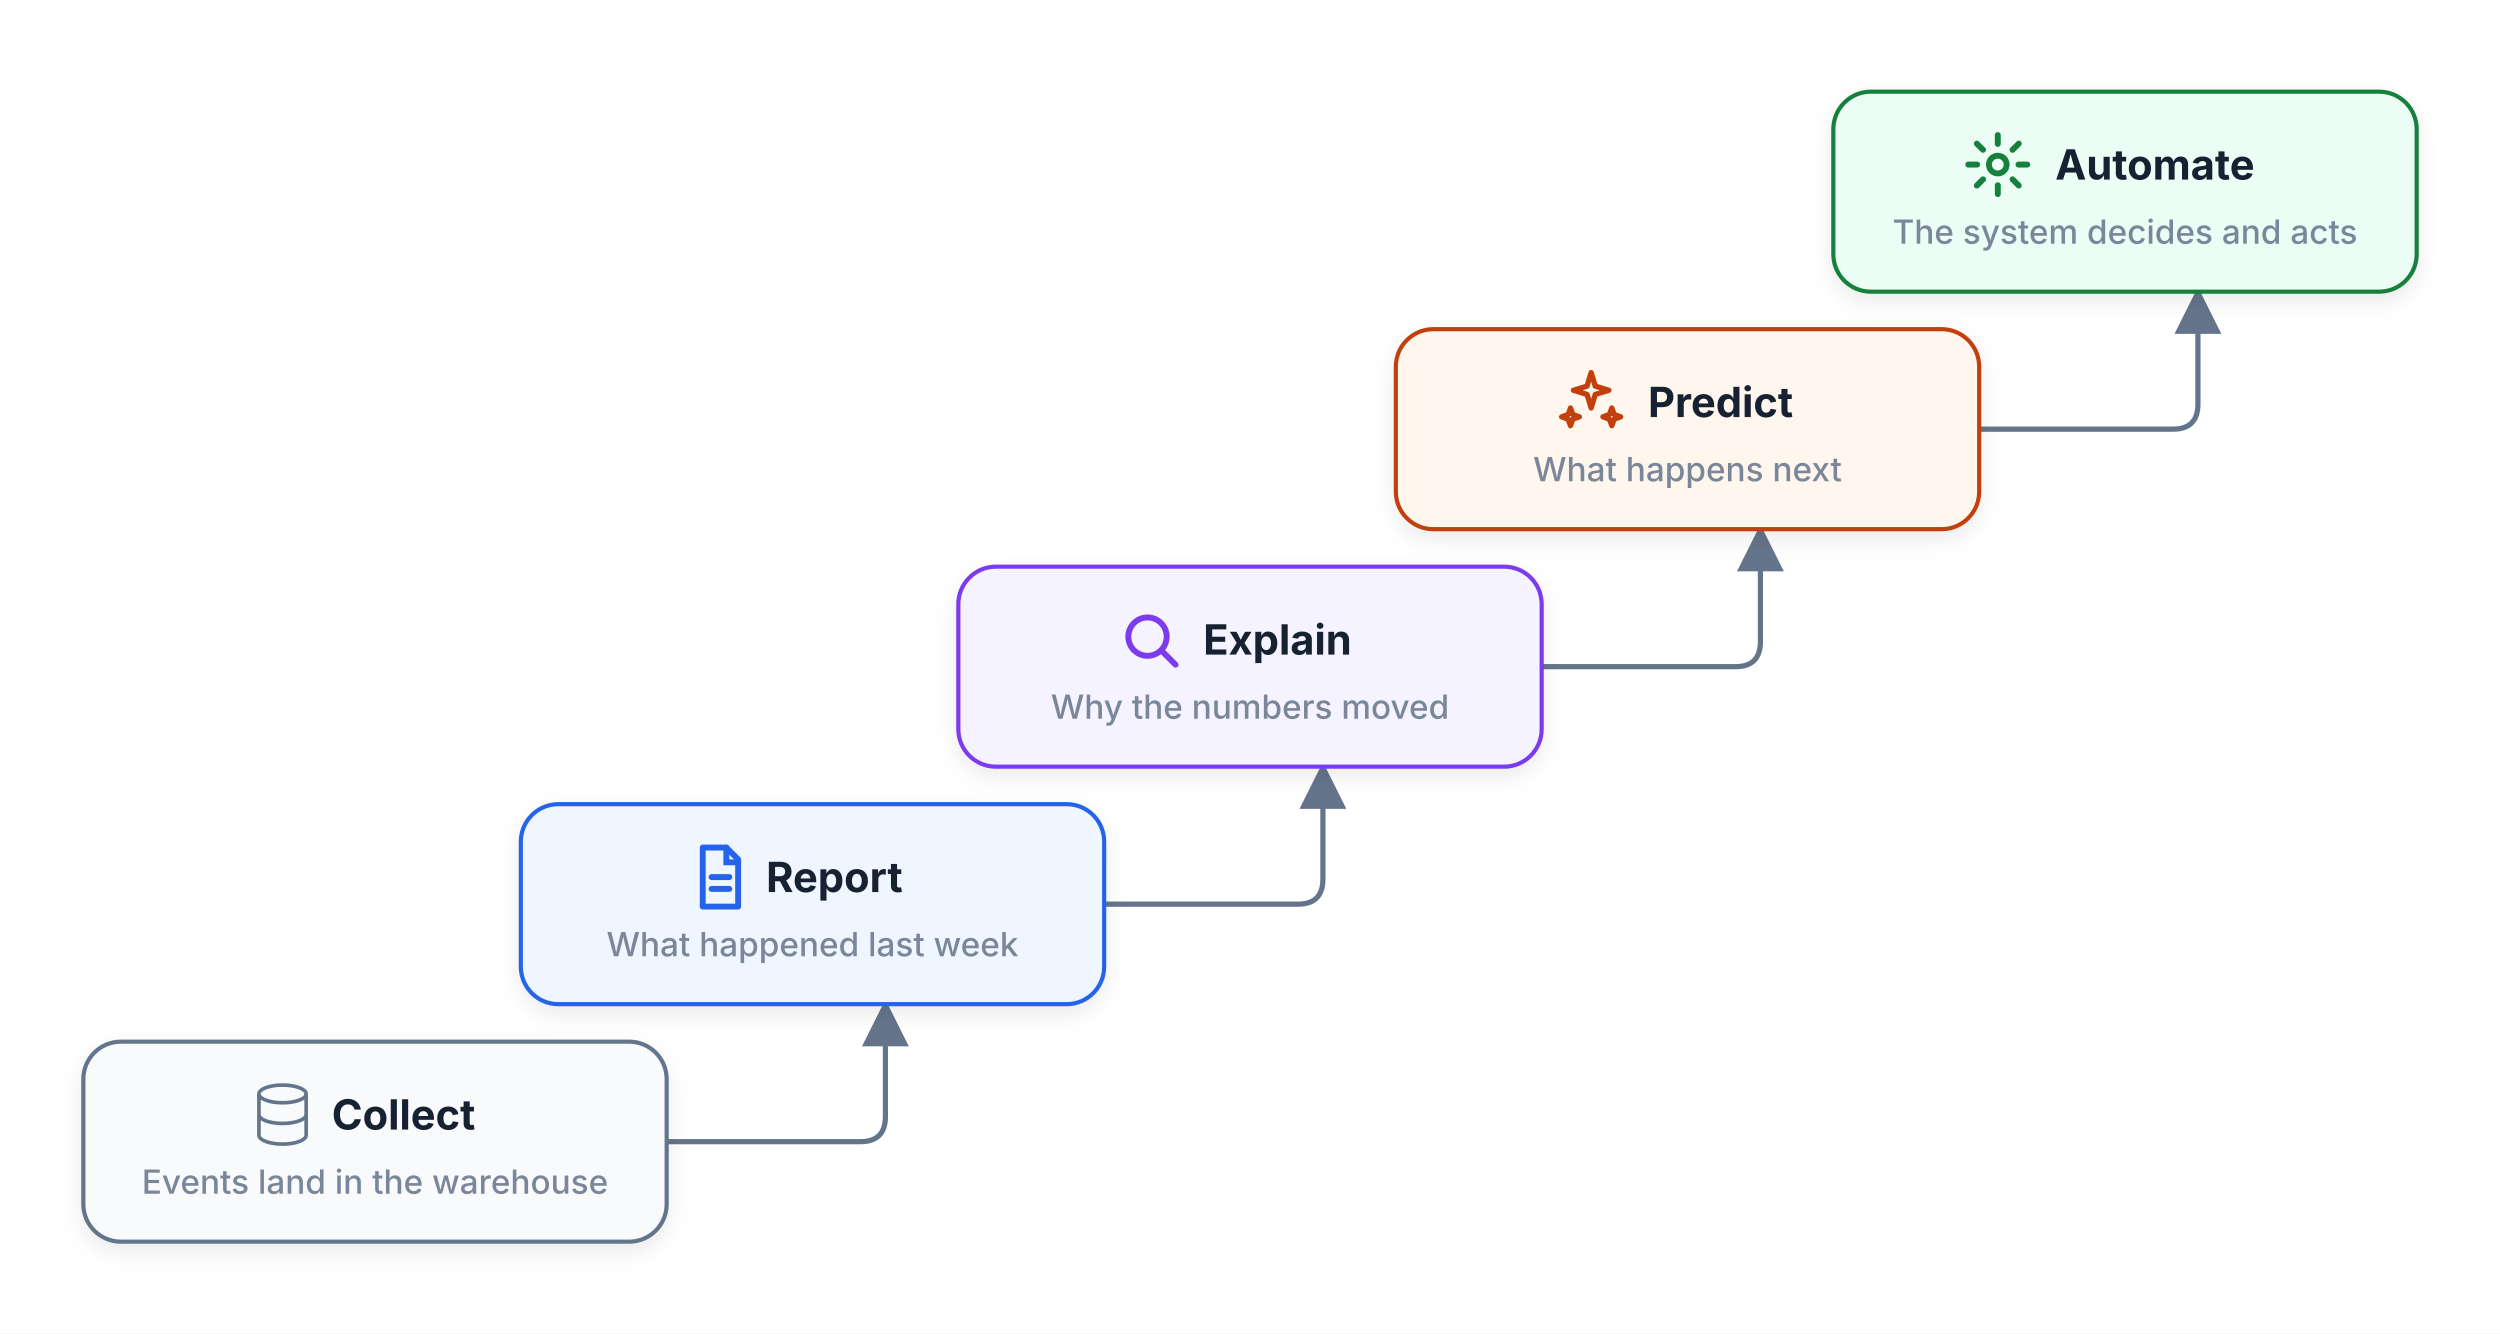
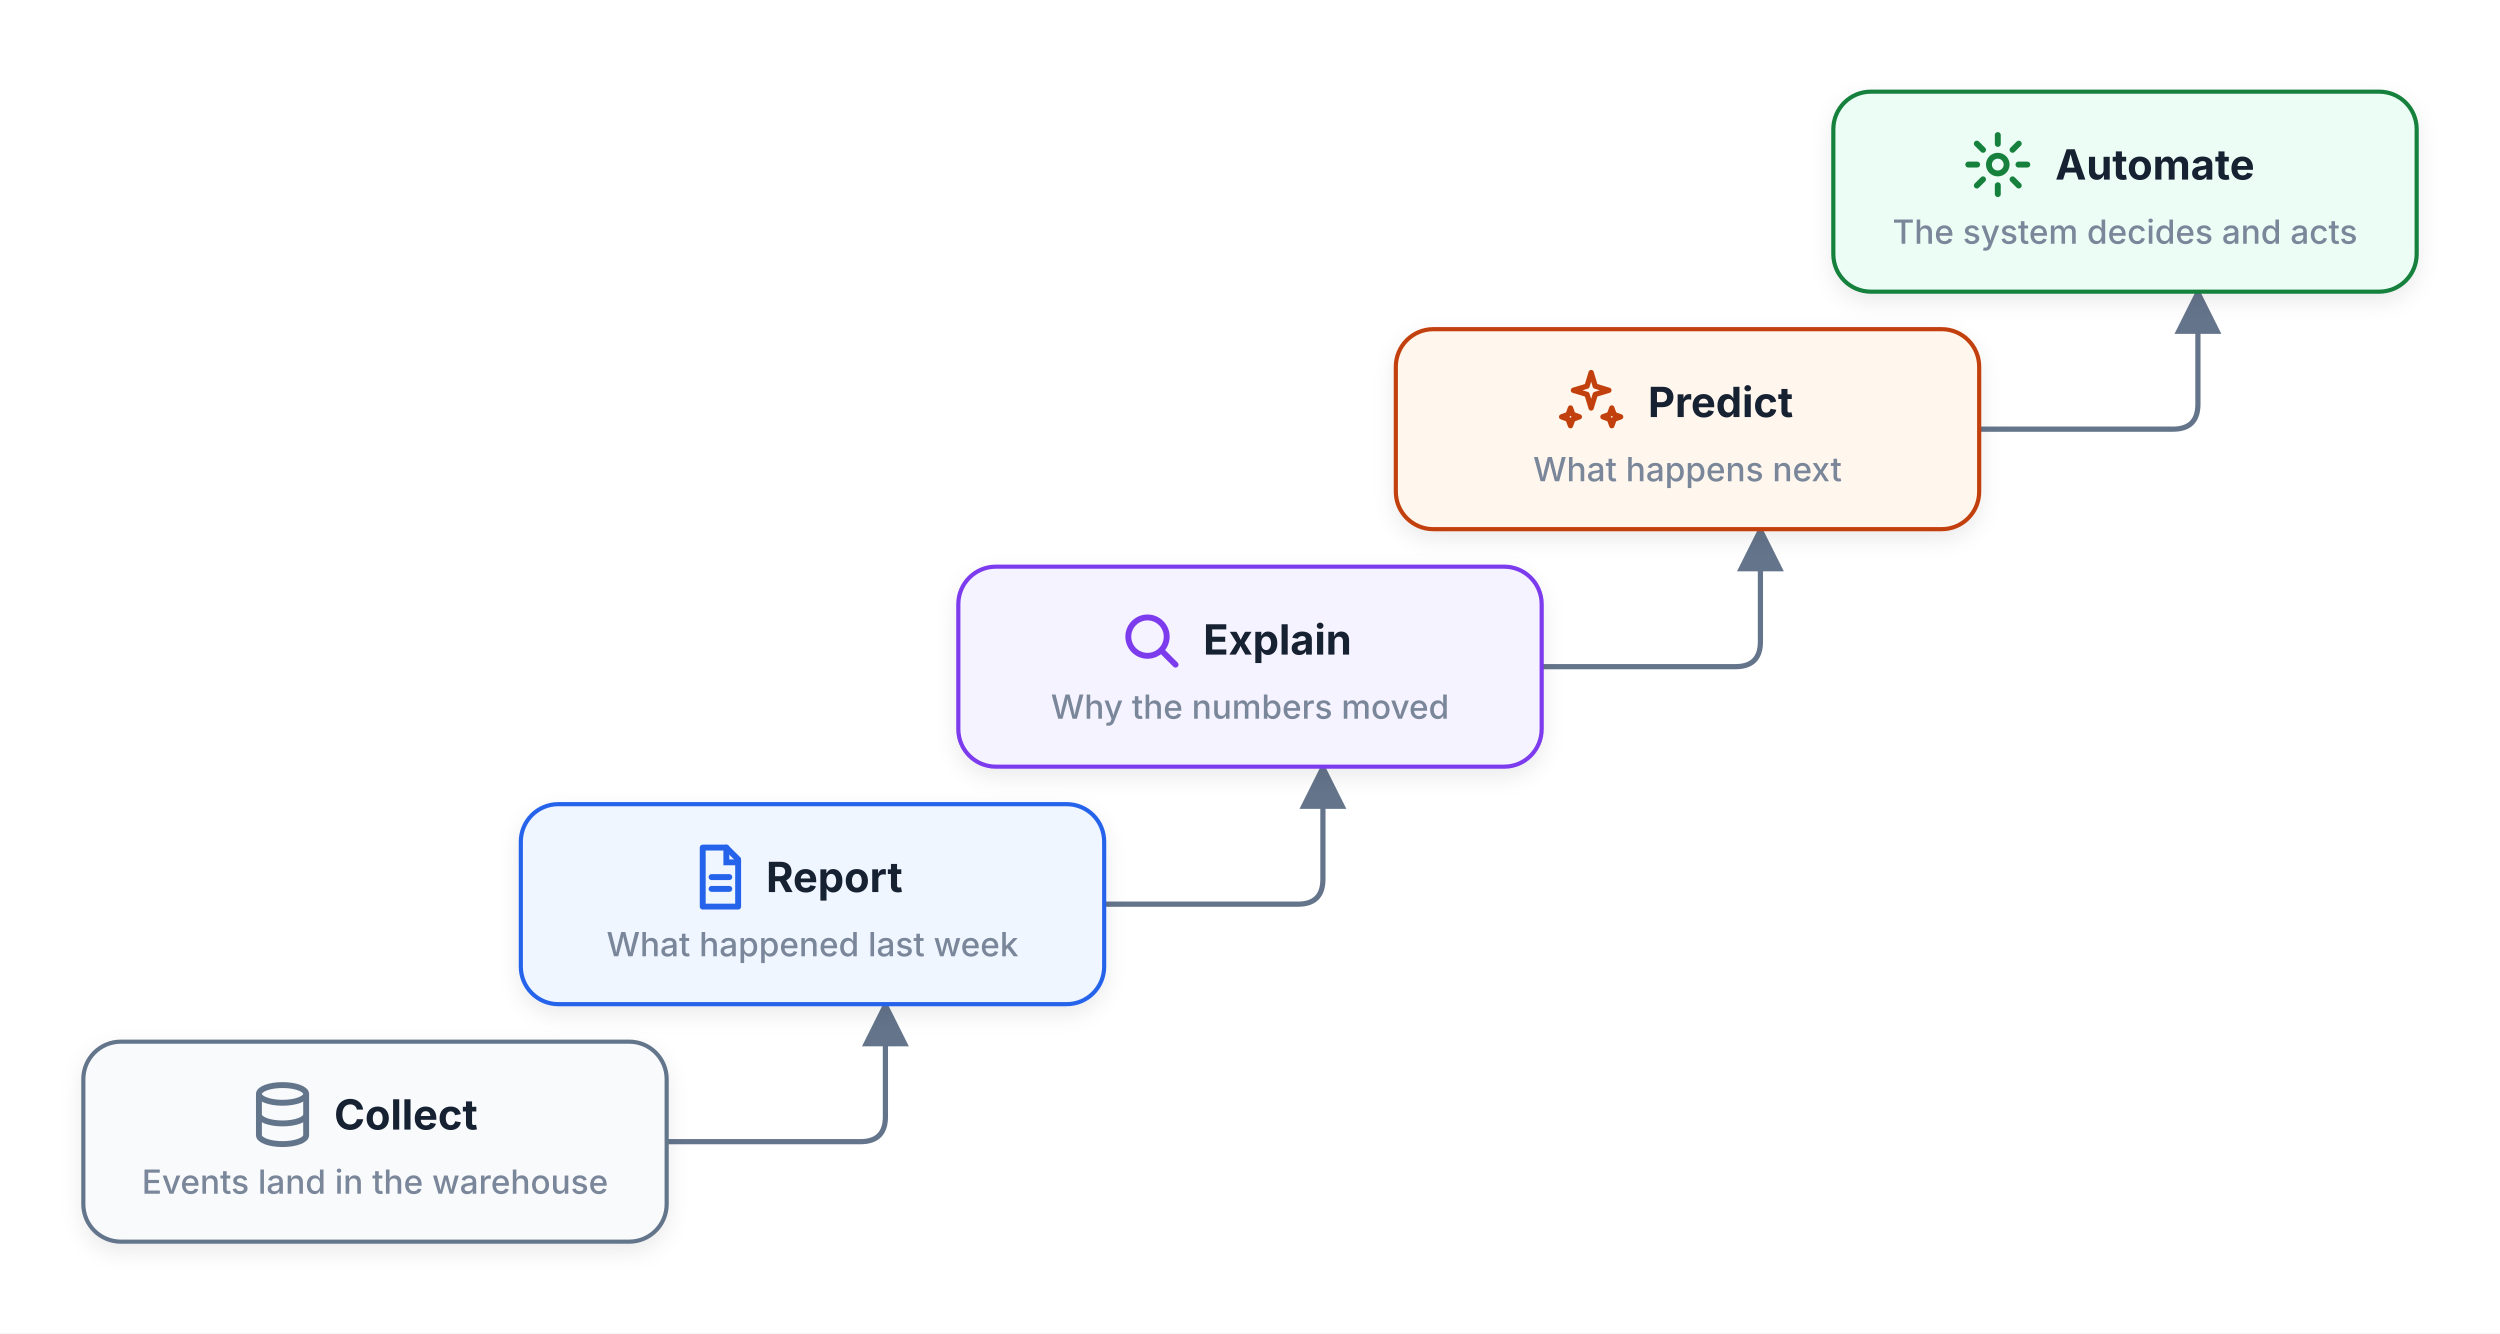
<svg xmlns="http://www.w3.org/2000/svg" width="1200" height="640" viewBox="0 0 1200 640" role="img" aria-labelledby="title desc">
  <defs>
    <filter id="shadow" x="-20%" y="-20%" width="140%" height="150%">
      <feDropShadow dx="0" dy="4" stdDeviation="5" flood-color="#0f172a" flood-opacity="0.08" />
    </filter>
    <marker id="arrow-purple" viewBox="0 0 10 10" refX="9" refY="5" markerWidth="9" markerHeight="9" orient="auto">
      <path d="M0 0 10 5 0 10Z" fill="#7c3aed" />
    </marker>
    <marker id="arrow-blue" viewBox="0 0 10 10" refX="9" refY="5" markerWidth="9" markerHeight="9" orient="auto">
      <path d="M0 0 10 5 0 10Z" fill="#2563eb" />
    </marker>
    <marker id="arrow-amber" viewBox="0 0 10 10" refX="9" refY="5" markerWidth="9" markerHeight="9" orient="auto">
      <path d="M0 0 10 5 0 10Z" fill="#c2410c" />
    </marker>
    <marker id="arrow-green" viewBox="0 0 10 10" refX="9" refY="5" markerWidth="9" markerHeight="9" orient="auto">
      <path d="M0 0 10 5 0 10Z" fill="#15803d" />
    </marker>
    <marker id="arrow-red" viewBox="0 0 10 10" refX="9" refY="5" markerWidth="9" markerHeight="9" orient="auto">
      <path d="M0 0 10 5 0 10Z" fill="#dc2626" />
    </marker>
    <marker id="arrow-gray" viewBox="0 0 10 10" refX="9" refY="5" markerWidth="9" markerHeight="9" orient="auto">
      <path d="M0 0 10 5 0 10Z" fill="#64748b" />
    </marker>
    <symbol id="icon-database" viewBox="0 0 24 24">
-       <ellipse cx="12" cy="5" rx="8" ry="3" fill="none" stroke="currentColor" stroke-width="1.75" vector-effect="non-scaling-stroke" />
-       <path d="M4 5v7c0 1.66 3.58 3 8 3s8-1.34 8-3V5M4 12v7c0 1.66 3.58 3 8 3s8-1.34 8-3v-7" fill="none" stroke="currentColor" stroke-width="1.75" vector-effect="non-scaling-stroke" />
+       <ellipse cx="12" cy="5" rx="8" ry="3" fill="none" stroke="currentColor" stroke-width="2" />
+       <path d="M4 5v7c0 1.66 3.58 3 8 3s8-1.34 8-3V5M4 12v7c0 1.66 3.58 3 8 3s8-1.34 8-3v-7" fill="none" stroke="currentColor" stroke-width="2" />
    </symbol>
    <symbol id="icon-document" viewBox="0 0 24 24">
      <path d="M6 2h8l4 4v16H6Z" fill="none" stroke="currentColor" stroke-width="2" stroke-linejoin="round" />
      <path d="M14 2v5h4M9 12h6M9 16h6" fill="none" stroke="currentColor" stroke-width="2" stroke-linecap="round" />
    </symbol>
    <symbol id="icon-search" viewBox="0 0 24 24">
      <circle cx="11" cy="11" r="6.5" fill="none" stroke="currentColor" stroke-width="2" />
      <path d="m16 16 4.5 4.5" fill="none" stroke="currentColor" stroke-width="2" stroke-linecap="round" />
    </symbol>
    <symbol id="icon-settings" viewBox="0 0 24 24">
      <circle cx="12" cy="12" r="3" fill="none" stroke="currentColor" stroke-width="2" />
      <path d="M12 2v3M12 19v3M2 12h3M19 12h3M4.9 4.9 7 7M17 17l2.1 2.1M19.1 4.9 17 7M7 17l-2.1 2.1" fill="none" stroke="currentColor" stroke-width="2" stroke-linecap="round" />
    </symbol>
    <symbol id="icon-sparkles" viewBox="0 0 24 24">
      <path d="m12 2 1.4 4.6L18 8l-4.6 1.4L12 14l-1.4-4.6L6 8l4.6-1.4ZM19 14l.8 2.2L22 17l-2.2.8L19 20l-.8-2.2L16 17l2.2-.8ZM5 14l.8 2.2L8 17l-2.2.8L5 20l-.8-2.2L2 17l2.2-.8Z" fill="none" stroke="currentColor" stroke-width="1.8" stroke-linejoin="round" />
    </symbol>
    <style>
      text { font-family: system-ui, -apple-system, BlinkMacSystemFont, "Segoe UI", sans-serif; fill: #172033; }
      .node rect { stroke-width: 2; }
      .node-title { font-size: 20px; font-weight: 750; text-anchor: middle; }
      .node-title.icon-copy { text-anchor: start; }
      .node-subtitle { font-size: 16px; font-weight: 500; fill: #7a8699; text-anchor: middle; }
      .eyebrow { font-size: 13px; font-weight: 750; letter-spacing: 1px; fill: #64748b; text-anchor: middle; }
      .mention-icon { font-size: 27px; font-weight: 750; text-anchor: middle; }
      .standalone-mention { font-size: 52px; font-weight: 750; text-anchor: middle; }
      .icon-node-title { font-size: 16px; font-weight: 750; text-anchor: middle; }
      .edge { fill: none; stroke-width: 2.5; stroke-linecap: round; stroke-linejoin: round; }
      .edge-label rect { stroke-width: 2; }
      .edge-label text { font-size: 14px; font-weight: 750; text-anchor: middle; dominant-baseline: central; }
      .divider { stroke: #cbd5e1; stroke-width: 2; stroke-dasharray: 6 8; stroke-linecap: round; }
      .center-annotation { fill: #f1f5f9; stroke: none; }
      .center-title { font-weight: 800; letter-spacing: 0.08em; fill: #334155; text-anchor: middle; }
      .center-detail { font-weight: 600; fill: #64748b; text-anchor: middle; }
    </style>
  </defs>
  <rect width="1200" height="640" fill="#ffffff" />
  <path class="edge" d="M320 548H413Q425 548 425 536V482" stroke="#64748b" marker-end="url(#arrow-gray)" />
  <path class="edge" d="M530 434H623Q635 434 635 422V368" stroke="#64748b" marker-end="url(#arrow-gray)" />
  <path class="edge" d="M740 320H833Q845 320 845 308V254" stroke="#64748b" marker-end="url(#arrow-gray)" />
  <path class="edge" d="M950 206H1043Q1055 206 1055 194V140" stroke="#64748b" marker-end="url(#arrow-gray)" />
  <g class="node node-gray" transform="translate(40 500)" filter="url(#shadow)">
    <rect width="280" height="96" rx="18" fill="#f8fafc" stroke="#64748b" />
    <use href="#icon-database" x="78.62" y="18" width="34" height="34" color="#64748b" />
-     <text class="node-title icon-copy" x="119.25" y="42.2" font-size="20">Collect</text>
+     <text class="node-title icon-copy" x="120.38" y="42.2" font-size="20">Collect</text>
    <text class="node-subtitle" x="140" y="73" font-size="16">Events land in the warehouse</text>
  </g>
  <g class="node node-blue" transform="translate(250 386)" filter="url(#shadow)">
    <rect width="280" height="96" rx="18" fill="#eff6ff" stroke="#2563eb" />
    <use href="#icon-document" x="78.81" y="18" width="34" height="34" color="#2563eb" />
    <text class="node-title icon-copy" x="117.74" y="42.2" font-size="20">Report</text>
    <text class="node-subtitle" x="140" y="73" font-size="16">What happened last week</text>
  </g>
  <g class="node node-purple" transform="translate(460 272)" filter="url(#shadow)">
    <rect width="280" height="96" rx="18" fill="#f5f3ff" stroke="#7c3aed" />
    <use href="#icon-search" x="75.22" y="18" width="34" height="34" color="#7c3aed" />
    <text class="node-title icon-copy" x="117.55" y="42.2" font-size="20">Explain</text>
    <text class="node-subtitle" x="140" y="73" font-size="16">Why the numbers moved</text>
  </g>
  <g class="node node-amber" transform="translate(670 158)" filter="url(#shadow)">
    <rect width="280" height="96" rx="18" fill="#fff7ed" stroke="#c2410c" />
    <use href="#icon-sparkles" x="76.75" y="18" width="34" height="34" color="#c2410c" />
    <text class="node-title icon-copy" x="121.05" y="42.2" font-size="20">Predict</text>
    <text class="node-subtitle" x="140" y="73" font-size="16">What happens next</text>
  </g>
  <g class="node node-green" transform="translate(880 44)" filter="url(#shadow)">
    <rect width="280" height="96" rx="18" fill="#ecfdf5" stroke="#15803d" />
    <use href="#icon-settings" x="61.94" y="18" width="34" height="34" color="#15803d" />
    <text class="node-title icon-copy" x="106.51" y="42.2" font-size="20">Automate</text>
    <text class="node-subtitle" x="140" y="73" font-size="16">The system decides and acts</text>
  </g>
</svg>
